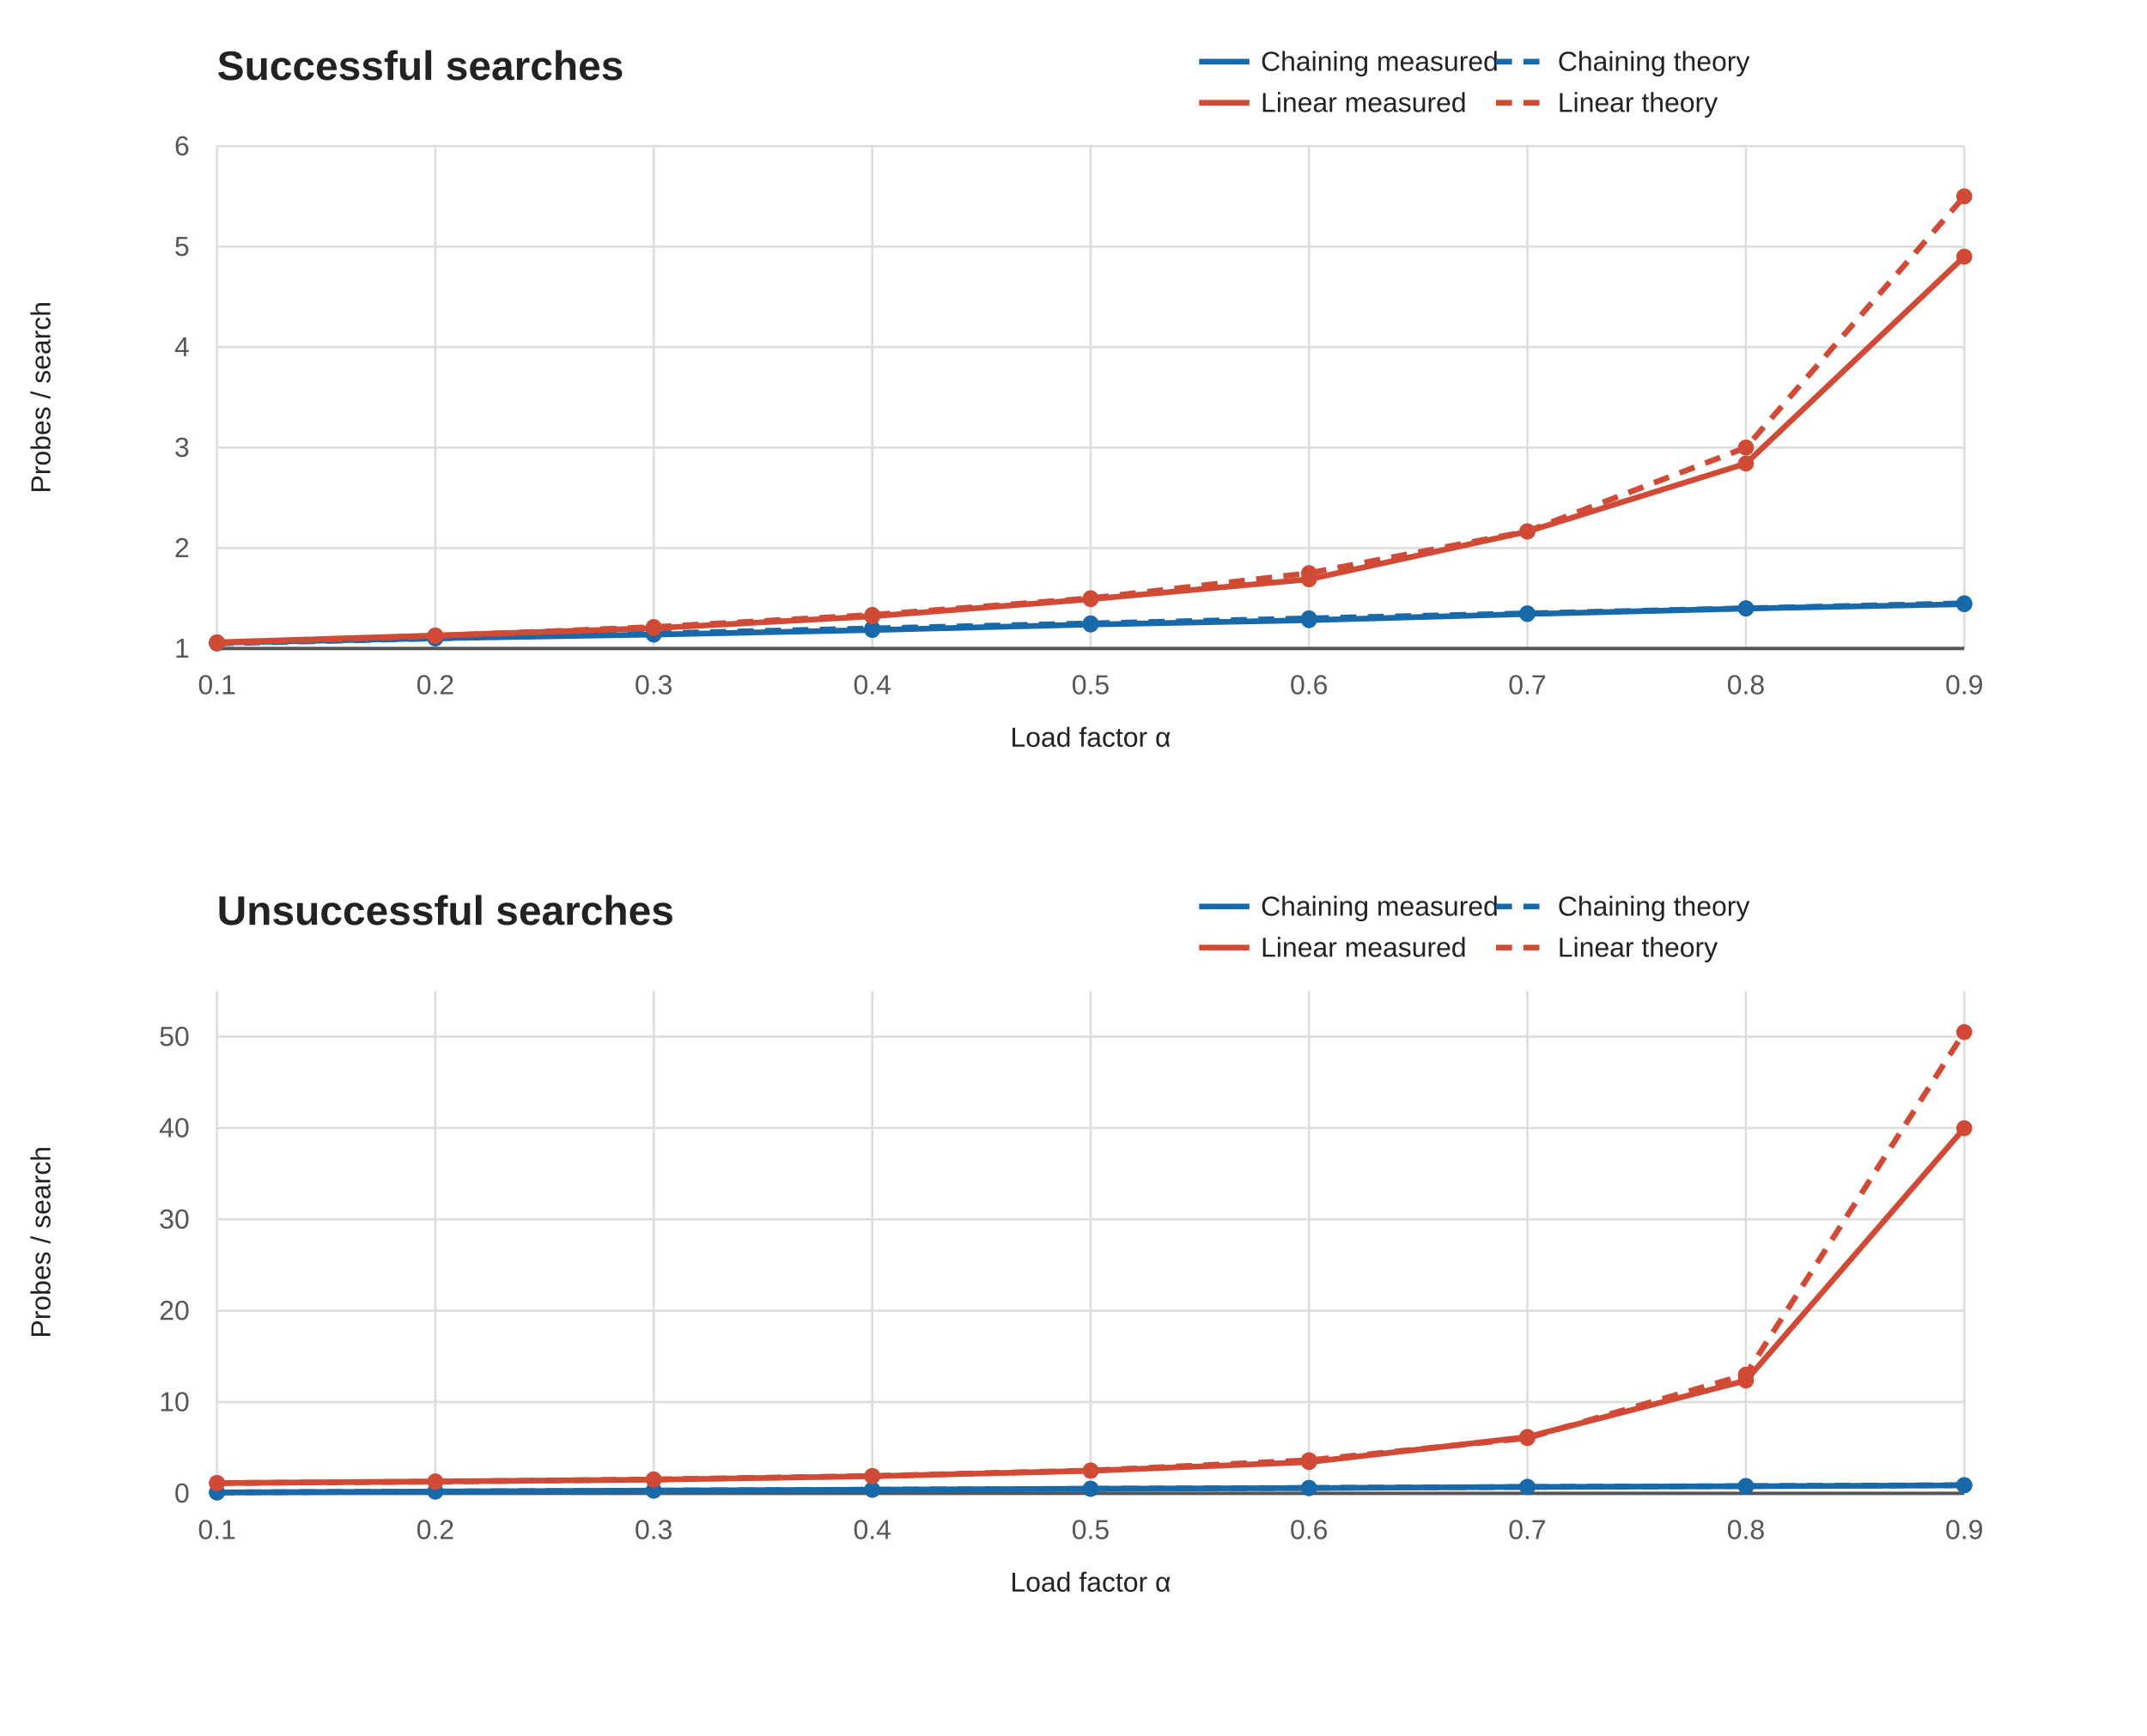
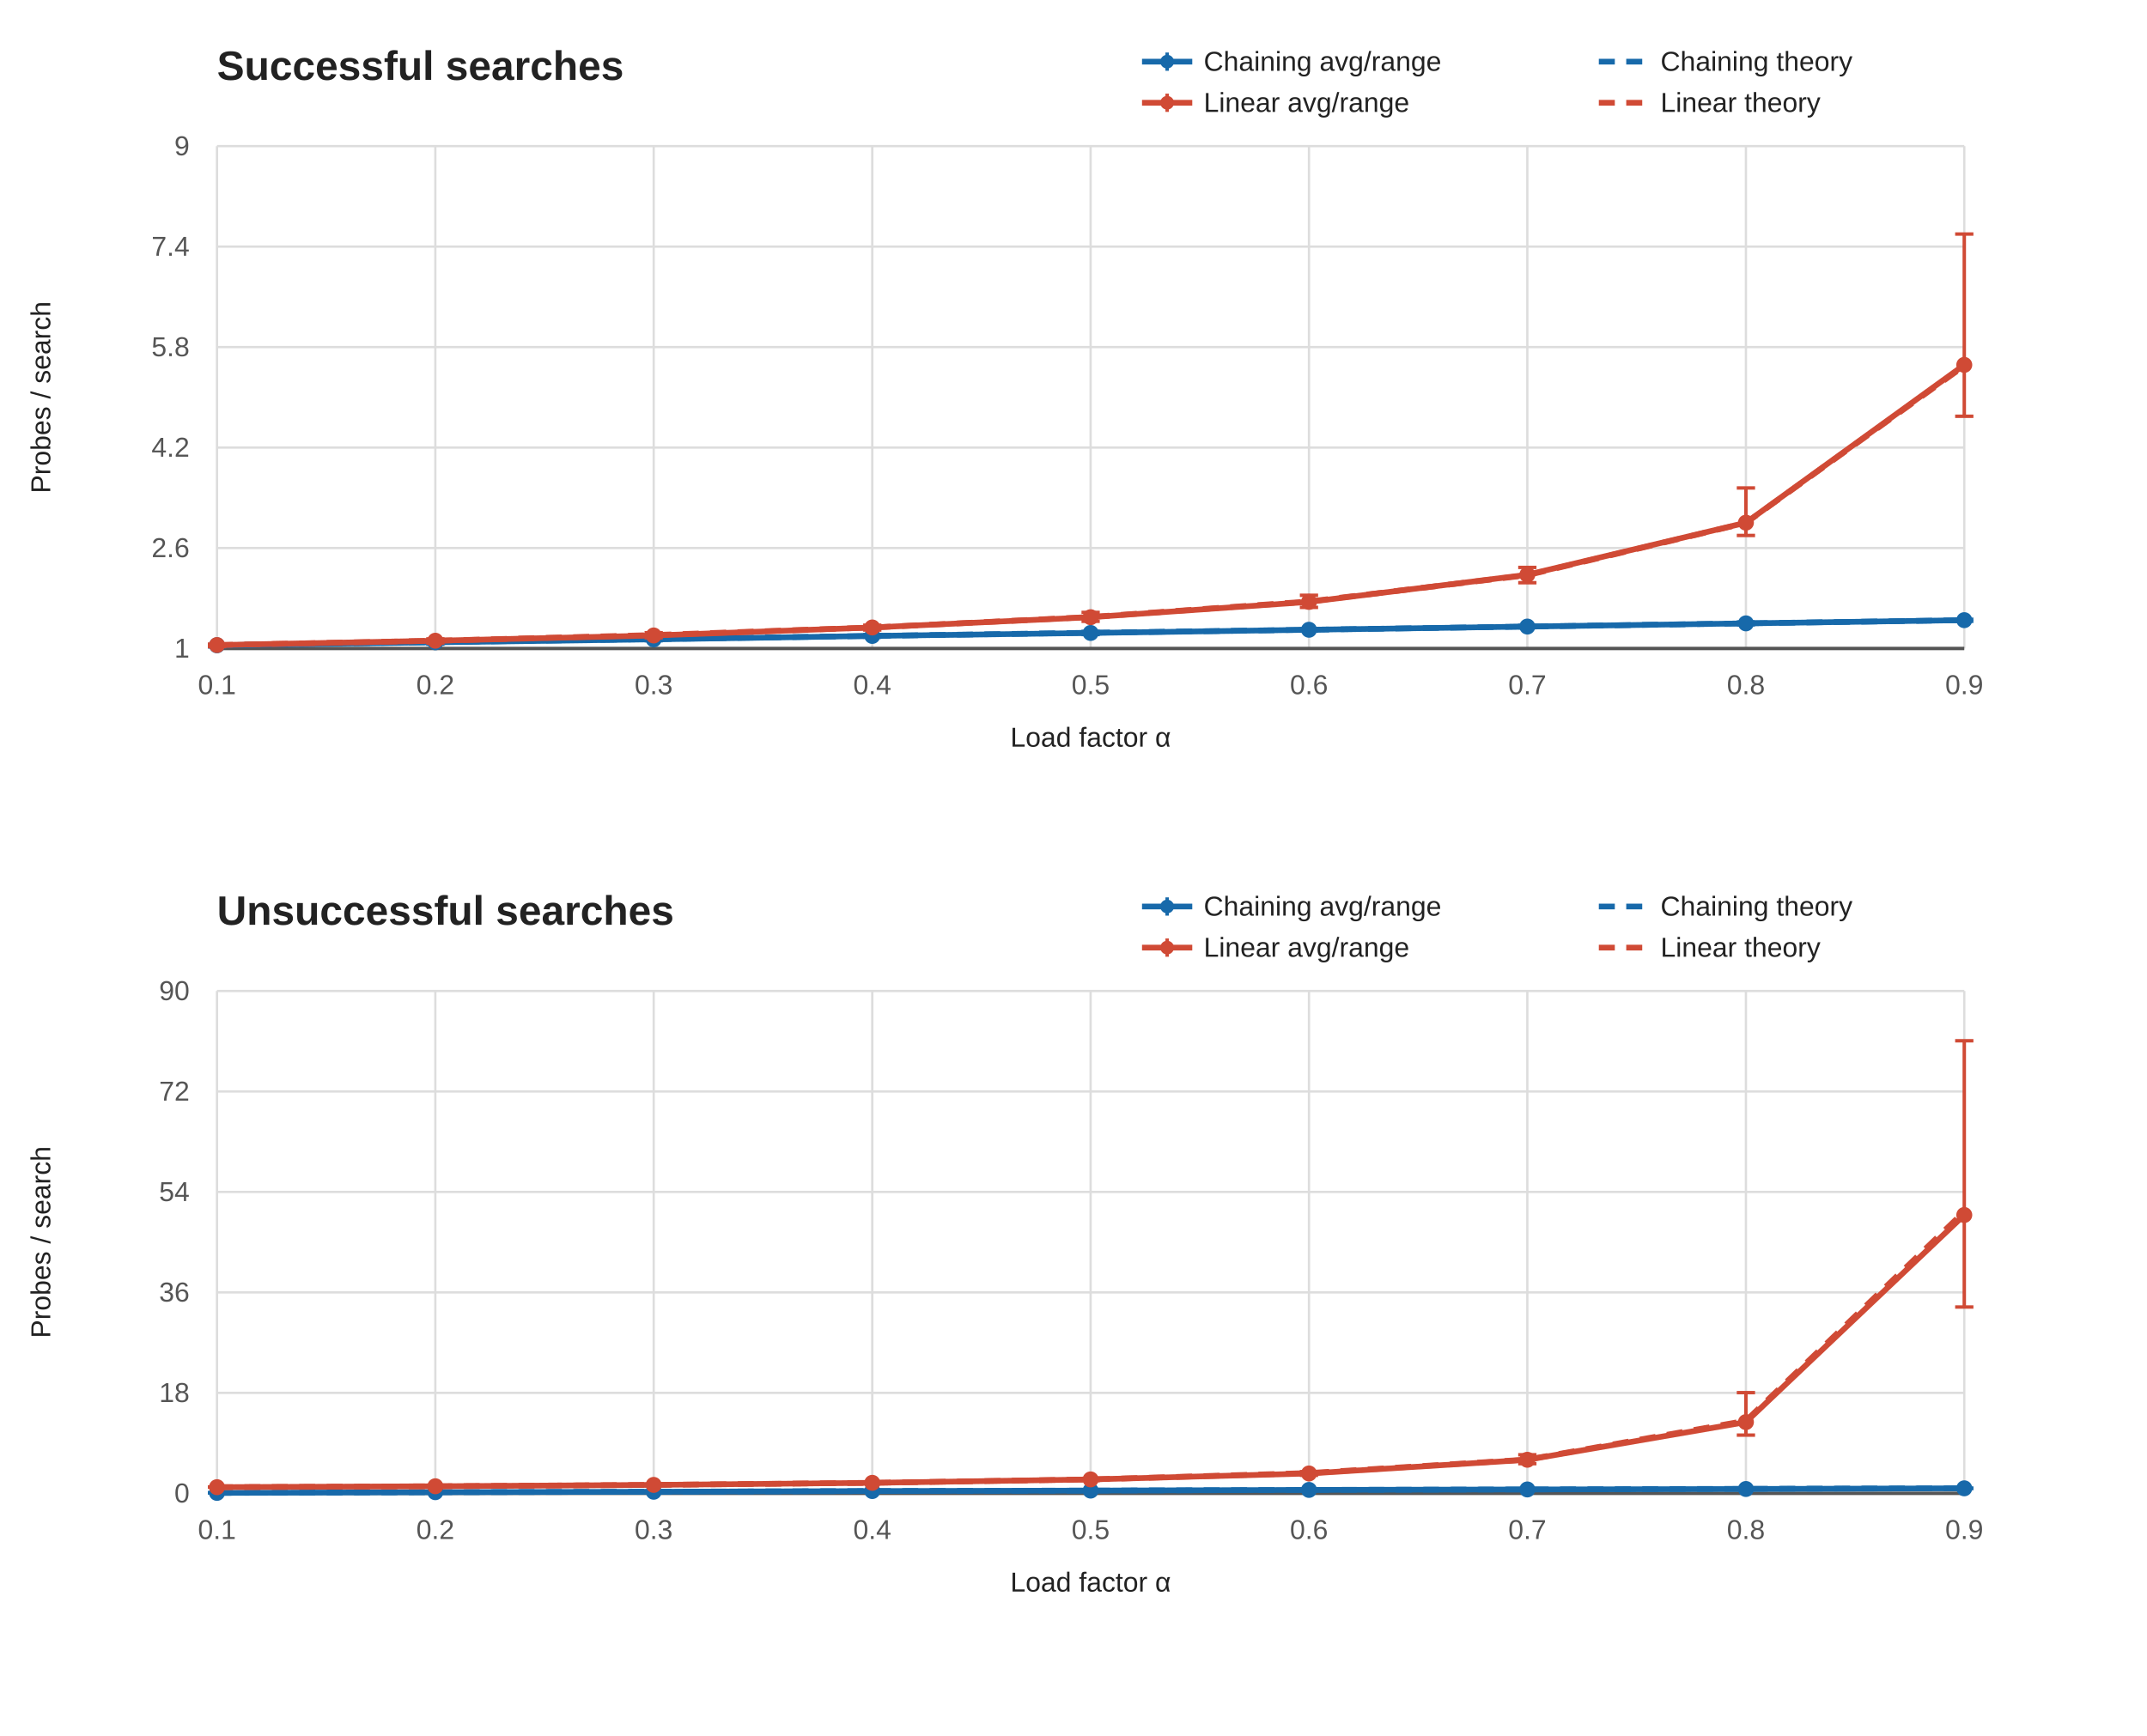
<svg xmlns="http://www.w3.org/2000/svg" width="940" height="760" viewBox="0 0 940 760">
  <style>
text{font-family:Arial,sans-serif;fill:#222}
.title{font-size:18px;font-weight:bold}
.tick{font-size:12px;fill:#555}
.axis-label,.legend{font-size:12px}
.grid{stroke:#ddd;stroke-width:1}
.axis{stroke:#555;stroke-width:1.5}
- .chain-measured{fill:none;stroke:#1769aa;stroke-width:2.5}
+ .chain-average{fill:none;stroke:#1769aa;stroke-width:2.5}
.chain-theory{fill:none;stroke:#1769aa;stroke-width:2.5;stroke-dasharray:7 5}
- .linear-measured{fill:none;stroke:#d04a35;stroke-width:2.5}
+ .linear-average{fill:none;stroke:#d04a35;stroke-width:2.5}
.linear-theory{fill:none;stroke:#d04a35;stroke-width:2.5;stroke-dasharray:7 5}
- .chain-measured-point{fill:#1769aa}
- .chain-theory-point{fill:#1769aa}
- .linear-measured-point{fill:#d04a35}
- .linear-theory-point{fill:#d04a35}
+ .chain-range{stroke:#1769aa;stroke-width:1.5}
+ .linear-range{stroke:#d04a35;stroke-width:1.5}
+ .chain-point{fill:#1769aa}
+ .linear-point{fill:#d04a35}
</style>
  <text x="95" y="35" class="title">Successful searches</text>
  <line x1="95" y1="284.0" x2="860" y2="284.0" class="grid" />
  <text x="83" y="288.0" text-anchor="end" class="tick">1</text>
  <line x1="95" y1="240.0" x2="860" y2="240.0" class="grid" />
-   <text x="83" y="244.0" text-anchor="end" class="tick">2</text>
+   <text x="83" y="244.0" text-anchor="end" class="tick">2.6</text>
  <line x1="95" y1="196.0" x2="860" y2="196.0" class="grid" />
-   <text x="83" y="200.0" text-anchor="end" class="tick">3</text>
+   <text x="83" y="200.0" text-anchor="end" class="tick">4.2</text>
  <line x1="95" y1="152.0" x2="860" y2="152.0" class="grid" />
-   <text x="83" y="156.0" text-anchor="end" class="tick">4</text>
+   <text x="83" y="156.0" text-anchor="end" class="tick">5.8</text>
  <line x1="95" y1="108.0" x2="860" y2="108.0" class="grid" />
-   <text x="83" y="112.0" text-anchor="end" class="tick">5</text>
+   <text x="83" y="112.0" text-anchor="end" class="tick">7.4</text>
  <line x1="95" y1="64.0" x2="860" y2="64.0" class="grid" />
-   <text x="83" y="68.0" text-anchor="end" class="tick">6</text>
+   <text x="83" y="68.0" text-anchor="end" class="tick">9</text>
  <line x1="95.0" y1="64" x2="95.0" y2="284" class="grid" />
  <text x="95.0" y="304" text-anchor="middle" class="tick">0.1</text>
  <line x1="190.6" y1="64" x2="190.6" y2="284" class="grid" />
  <text x="190.6" y="304" text-anchor="middle" class="tick">0.2</text>
  <line x1="286.2" y1="64" x2="286.2" y2="284" class="grid" />
  <text x="286.2" y="304" text-anchor="middle" class="tick">0.3</text>
  <line x1="381.9" y1="64" x2="381.9" y2="284" class="grid" />
  <text x="381.9" y="304" text-anchor="middle" class="tick">0.4</text>
  <line x1="477.5" y1="64" x2="477.5" y2="284" class="grid" />
  <text x="477.5" y="304" text-anchor="middle" class="tick">0.5</text>
  <line x1="573.1" y1="64" x2="573.1" y2="284" class="grid" />
  <text x="573.1" y="304" text-anchor="middle" class="tick">0.6</text>
  <line x1="668.7" y1="64" x2="668.7" y2="284" class="grid" />
  <text x="668.7" y="304" text-anchor="middle" class="tick">0.7</text>
  <line x1="764.4" y1="64" x2="764.4" y2="284" class="grid" />
  <text x="764.4" y="304" text-anchor="middle" class="tick">0.8</text>
  <line x1="860.0" y1="64" x2="860.0" y2="284" class="grid" />
  <text x="860.0" y="304" text-anchor="middle" class="tick">0.9</text>
  <line x1="95" y1="284" x2="860" y2="284" class="axis" />
-   <polyline points="95.0,281.5 190.6,279.5 286.2,277.9 381.9,275.9 477.5,273.5 573.1,271.6 668.7,268.9 764.4,266.5 860.0,264.6" class="chain-measured" />
-   <circle cx="95.0" cy="281.5" r="3.5" class="chain-measured-point" />
-   <circle cx="190.6" cy="279.5" r="3.5" class="chain-measured-point" />
-   <circle cx="286.2" cy="277.9" r="3.5" class="chain-measured-point" />
-   <circle cx="381.9" cy="275.9" r="3.5" class="chain-measured-point" />
-   <circle cx="477.5" cy="273.5" r="3.5" class="chain-measured-point" />
-   <circle cx="573.1" cy="271.6" r="3.5" class="chain-measured-point" />
-   <circle cx="668.7" cy="268.9" r="3.5" class="chain-measured-point" />
-   <circle cx="764.4" cy="266.5" r="3.5" class="chain-measured-point" />
-   <circle cx="860.0" cy="264.6" r="3.5" class="chain-measured-point" />
-   <polyline points="95.0,281.8 190.6,279.6 286.2,277.4 381.9,275.2 477.5,273.0 573.1,270.8 668.7,268.6 764.4,266.4 860.0,264.2" class="chain-theory" />
-   <circle cx="95.0" cy="281.8" r="3.5" class="chain-theory-point" />
-   <circle cx="190.6" cy="279.6" r="3.5" class="chain-theory-point" />
-   <circle cx="286.2" cy="277.4" r="3.5" class="chain-theory-point" />
-   <circle cx="381.9" cy="275.2" r="3.5" class="chain-theory-point" />
-   <circle cx="477.5" cy="273.0" r="3.5" class="chain-theory-point" />
-   <circle cx="573.1" cy="270.8" r="3.5" class="chain-theory-point" />
-   <circle cx="668.7" cy="268.6" r="3.5" class="chain-theory-point" />
-   <circle cx="764.4" cy="266.4" r="3.5" class="chain-theory-point" />
-   <circle cx="860.0" cy="264.2" r="3.5" class="chain-theory-point" />
-   <polyline points="95.0,281.3 190.6,278.3 286.2,275.1 381.9,269.9 477.5,262.4 573.1,253.7 668.7,232.8 764.4,203.0 860.0,112.4" class="linear-measured" />
-   <circle cx="95.0" cy="281.3" r="3.5" class="linear-measured-point" />
-   <circle cx="190.6" cy="278.3" r="3.5" class="linear-measured-point" />
-   <circle cx="286.2" cy="275.1" r="3.5" class="linear-measured-point" />
-   <circle cx="381.9" cy="269.9" r="3.5" class="linear-measured-point" />
-   <circle cx="477.5" cy="262.4" r="3.5" class="linear-measured-point" />
-   <circle cx="573.1" cy="253.7" r="3.5" class="linear-measured-point" />
-   <circle cx="668.7" cy="232.8" r="3.5" class="linear-measured-point" />
-   <circle cx="764.4" cy="203.0" r="3.5" class="linear-measured-point" />
-   <circle cx="860.0" cy="112.4" r="3.5" class="linear-measured-point" />
-   <polyline points="95.0,281.6 190.6,278.5 286.2,274.6 381.9,269.3 477.5,262.0 573.1,251.0 668.7,232.7 764.4,196.0 860.0,86.0" class="linear-theory" />
-   <circle cx="95.0" cy="281.6" r="3.5" class="linear-theory-point" />
-   <circle cx="190.6" cy="278.5" r="3.5" class="linear-theory-point" />
-   <circle cx="286.2" cy="274.6" r="3.5" class="linear-theory-point" />
-   <circle cx="381.9" cy="269.3" r="3.5" class="linear-theory-point" />
-   <circle cx="477.5" cy="262.0" r="3.5" class="linear-theory-point" />
-   <circle cx="573.1" cy="251.0" r="3.5" class="linear-theory-point" />
-   <circle cx="668.7" cy="232.7" r="3.5" class="linear-theory-point" />
-   <circle cx="764.4" cy="196.0" r="3.5" class="linear-theory-point" />
-   <circle cx="860.0" cy="86.0" r="3.5" class="linear-theory-point" />
+   <polyline points="95.0,282.6 190.6,281.3 286.2,280.0 381.9,278.5 477.5,277.2 573.1,275.8 668.7,274.4 764.4,273.0 860.0,271.6" class="chain-average" />
+   <line x1="95.0" y1="282.3" x2="95.0" y2="283.3" class="chain-range" />
+   <line x1="91.0" y1="282.3" x2="99.0" y2="282.3" class="chain-range" />
+   <line x1="91.0" y1="283.3" x2="99.0" y2="283.3" class="chain-range" />
+   <circle cx="95.0" cy="282.6" r="3.5" class="chain-point" />
+   <line x1="190.6" y1="280.6" x2="190.6" y2="282.1" class="chain-range" />
+   <line x1="186.6" y1="280.6" x2="194.6" y2="280.6" class="chain-range" />
+   <line x1="186.6" y1="282.1" x2="194.6" y2="282.1" class="chain-range" />
+   <circle cx="190.6" cy="281.3" r="3.5" class="chain-point" />
+   <line x1="286.2" y1="279.3" x2="286.2" y2="280.6" class="chain-range" />
+   <line x1="282.2" y1="279.3" x2="290.2" y2="279.3" class="chain-range" />
+   <line x1="282.2" y1="280.6" x2="290.2" y2="280.6" class="chain-range" />
+   <circle cx="286.2" cy="280.0" r="3.5" class="chain-point" />
+   <line x1="381.9" y1="277.9" x2="381.9" y2="279.1" class="chain-range" />
+   <line x1="377.9" y1="277.9" x2="385.9" y2="277.9" class="chain-range" />
+   <line x1="377.9" y1="279.1" x2="385.9" y2="279.1" class="chain-range" />
+   <circle cx="381.9" cy="278.5" r="3.5" class="chain-point" />
+   <line x1="477.5" y1="276.5" x2="477.5" y2="277.9" class="chain-range" />
+   <line x1="473.5" y1="276.5" x2="481.5" y2="276.5" class="chain-range" />
+   <line x1="473.5" y1="277.9" x2="481.5" y2="277.9" class="chain-range" />
+   <circle cx="477.5" cy="277.2" r="3.5" class="chain-point" />
+   <line x1="573.1" y1="275.4" x2="573.1" y2="276.4" class="chain-range" />
+   <line x1="569.1" y1="275.4" x2="577.1" y2="275.4" class="chain-range" />
+   <line x1="569.1" y1="276.4" x2="577.1" y2="276.4" class="chain-range" />
+   <circle cx="573.1" cy="275.8" r="3.5" class="chain-point" />
+   <line x1="668.7" y1="273.9" x2="668.7" y2="274.9" class="chain-range" />
+   <line x1="664.7" y1="273.9" x2="672.7" y2="273.9" class="chain-range" />
+   <line x1="664.7" y1="274.9" x2="672.7" y2="274.9" class="chain-range" />
+   <circle cx="668.7" cy="274.4" r="3.5" class="chain-point" />
+   <line x1="764.4" y1="272.4" x2="764.4" y2="273.6" class="chain-range" />
+   <line x1="760.4" y1="272.4" x2="768.4" y2="272.4" class="chain-range" />
+   <line x1="760.4" y1="273.6" x2="768.4" y2="273.6" class="chain-range" />
+   <circle cx="764.4" cy="273.0" r="3.5" class="chain-point" />
+   <line x1="860.0" y1="271.2" x2="860.0" y2="272.1" class="chain-range" />
+   <line x1="856.0" y1="271.2" x2="864.0" y2="271.2" class="chain-range" />
+   <line x1="856.0" y1="272.1" x2="864.0" y2="272.1" class="chain-range" />
+   <circle cx="860.0" cy="271.6" r="3.5" class="chain-point" />
+   <polyline points="95.0,282.6 190.6,281.2 286.2,279.9 381.9,278.5 477.5,277.1 573.1,275.8 668.7,274.4 764.4,273.0 860.0,271.6" class="chain-theory" />
+   <polyline points="95.0,282.5 190.6,280.6 286.2,278.3 381.9,274.8 477.5,270.3 573.1,263.6 668.7,251.7 764.4,228.9 860.0,159.8" class="linear-average" />
+   <line x1="95.0" y1="282.1" x2="95.0" y2="283.2" class="linear-range" />
+   <line x1="91.0" y1="282.1" x2="99.0" y2="282.1" class="linear-range" />
+   <line x1="91.0" y1="283.2" x2="99.0" y2="283.2" class="linear-range" />
+   <circle cx="95.0" cy="282.5" r="3.5" class="linear-point" />
+   <line x1="190.6" y1="279.8" x2="190.6" y2="281.6" class="linear-range" />
+   <line x1="186.6" y1="279.8" x2="194.6" y2="279.8" class="linear-range" />
+   <line x1="186.6" y1="281.6" x2="194.6" y2="281.6" class="linear-range" />
+   <circle cx="190.6" cy="280.6" r="3.5" class="linear-point" />
+   <line x1="286.2" y1="277.1" x2="286.2" y2="279.3" class="linear-range" />
+   <line x1="282.2" y1="277.1" x2="290.2" y2="277.1" class="linear-range" />
+   <line x1="282.2" y1="279.3" x2="290.2" y2="279.3" class="linear-range" />
+   <circle cx="286.2" cy="278.3" r="3.5" class="linear-point" />
+   <line x1="381.9" y1="273.8" x2="381.9" y2="275.9" class="linear-range" />
+   <line x1="377.9" y1="273.8" x2="385.9" y2="273.8" class="linear-range" />
+   <line x1="377.9" y1="275.9" x2="385.9" y2="275.9" class="linear-range" />
+   <circle cx="381.9" cy="274.8" r="3.5" class="linear-point" />
+   <line x1="477.5" y1="268.2" x2="477.5" y2="272.1" class="linear-range" />
+   <line x1="473.5" y1="268.2" x2="481.5" y2="268.2" class="linear-range" />
+   <line x1="473.5" y1="272.1" x2="481.5" y2="272.1" class="linear-range" />
+   <circle cx="477.5" cy="270.3" r="3.5" class="linear-point" />
+   <line x1="573.1" y1="260.7" x2="573.1" y2="266.0" class="linear-range" />
+   <line x1="569.1" y1="260.7" x2="577.1" y2="260.7" class="linear-range" />
+   <line x1="569.1" y1="266.0" x2="577.1" y2="266.0" class="linear-range" />
+   <circle cx="573.1" cy="263.6" r="3.5" class="linear-point" />
+   <line x1="668.7" y1="248.5" x2="668.7" y2="255.2" class="linear-range" />
+   <line x1="664.7" y1="248.5" x2="672.7" y2="248.5" class="linear-range" />
+   <line x1="664.7" y1="255.2" x2="672.7" y2="255.2" class="linear-range" />
+   <circle cx="668.7" cy="251.7" r="3.5" class="linear-point" />
+   <line x1="764.4" y1="213.7" x2="764.4" y2="234.5" class="linear-range" />
+   <line x1="760.4" y1="213.7" x2="768.4" y2="213.7" class="linear-range" />
+   <line x1="760.4" y1="234.5" x2="768.4" y2="234.5" class="linear-range" />
+   <circle cx="764.4" cy="228.9" r="3.5" class="linear-point" />
+   <line x1="860.0" y1="102.5" x2="860.0" y2="182.3" class="linear-range" />
+   <line x1="856.0" y1="102.5" x2="864.0" y2="102.5" class="linear-range" />
+   <line x1="856.0" y1="182.3" x2="864.0" y2="182.3" class="linear-range" />
+   <circle cx="860.0" cy="159.8" r="3.5" class="linear-point" />
+   <polyline points="95.0,282.5 190.6,280.6 286.2,278.1 381.9,274.8 477.5,270.2 573.1,263.4 668.7,251.9 764.4,229.0 860.0,160.2" class="linear-theory" />
  <text x="22" y="174.0" transform="rotate(-90 22 174.0)" text-anchor="middle" class="axis-label">Probes / search</text>
  <text x="477.5" y="327" text-anchor="middle" class="axis-label">Load factor α</text>
-   <line x1="525" y1="27" x2="547" y2="27" class="chain-measured" />
-   <text x="552" y="31" class="legend">Chaining measured</text>
-   <line x1="655" y1="27" x2="677" y2="27" class="chain-theory" />
-   <text x="682" y="31" class="legend">Chaining theory</text>
-   <line x1="525" y1="45" x2="547" y2="45" class="linear-measured" />
-   <text x="552" y="49" class="legend">Linear measured</text>
-   <line x1="655" y1="45" x2="677" y2="45" class="linear-theory" />
-   <text x="682" y="49" class="legend">Linear theory</text>
+   <line x1="500" y1="27" x2="522" y2="27" class="chain-average" />
+   <text x="527" y="31" class="legend">Chaining avg/range</text>
+   <circle cx="511" cy="27" r="3" class="chain-point" />
+   <line x1="511" y1="23" x2="511" y2="31" class="chain-range" />
+   <line x1="700" y1="27" x2="722" y2="27" class="chain-theory" />
+   <text x="727" y="31" class="legend">Chaining theory</text>
+   <line x1="500" y1="45" x2="522" y2="45" class="linear-average" />
+   <text x="527" y="49" class="legend">Linear avg/range</text>
+   <circle cx="511" cy="45" r="3" class="linear-point" />
+   <line x1="511" y1="41" x2="511" y2="49" class="linear-range" />
+   <line x1="700" y1="45" x2="722" y2="45" class="linear-theory" />
+   <text x="727" y="49" class="legend">Linear theory</text>
  <text x="95" y="405" class="title">Unsuccessful searches</text>
  <line x1="95" y1="654.0" x2="860" y2="654.0" class="grid" />
  <text x="83" y="658.0" text-anchor="end" class="tick">0</text>
-   <line x1="95" y1="614.0" x2="860" y2="614.0" class="grid" />
-   <text x="83" y="618.0" text-anchor="end" class="tick">10</text>
-   <line x1="95" y1="574.0" x2="860" y2="574.0" class="grid" />
-   <text x="83" y="578.0" text-anchor="end" class="tick">20</text>
-   <line x1="95" y1="534.0" x2="860" y2="534.0" class="grid" />
-   <text x="83" y="538.0" text-anchor="end" class="tick">30</text>
-   <line x1="95" y1="494.0" x2="860" y2="494.0" class="grid" />
-   <text x="83" y="498.0" text-anchor="end" class="tick">40</text>
-   <line x1="95" y1="454.0" x2="860" y2="454.0" class="grid" />
-   <text x="83" y="458.0" text-anchor="end" class="tick">50</text>
+   <line x1="95" y1="610.0" x2="860" y2="610.0" class="grid" />
+   <text x="83" y="614.0" text-anchor="end" class="tick">18</text>
+   <line x1="95" y1="566.0" x2="860" y2="566.0" class="grid" />
+   <text x="83" y="570.0" text-anchor="end" class="tick">36</text>
+   <line x1="95" y1="522.0" x2="860" y2="522.0" class="grid" />
+   <text x="83" y="526.0" text-anchor="end" class="tick">54</text>
+   <line x1="95" y1="478.0" x2="860" y2="478.0" class="grid" />
+   <text x="83" y="482.0" text-anchor="end" class="tick">72</text>
+   <line x1="95" y1="434.0" x2="860" y2="434.0" class="grid" />
+   <text x="83" y="438.0" text-anchor="end" class="tick">90</text>
  <line x1="95.0" y1="434" x2="95.0" y2="654" class="grid" />
  <text x="95.0" y="674" text-anchor="middle" class="tick">0.1</text>
  <line x1="190.6" y1="434" x2="190.6" y2="654" class="grid" />
  <text x="190.6" y="674" text-anchor="middle" class="tick">0.2</text>
  <line x1="286.2" y1="434" x2="286.2" y2="654" class="grid" />
  <text x="286.2" y="674" text-anchor="middle" class="tick">0.3</text>
  <line x1="381.9" y1="434" x2="381.9" y2="654" class="grid" />
  <text x="381.9" y="674" text-anchor="middle" class="tick">0.4</text>
  <line x1="477.5" y1="434" x2="477.5" y2="654" class="grid" />
  <text x="477.5" y="674" text-anchor="middle" class="tick">0.5</text>
  <line x1="573.1" y1="434" x2="573.1" y2="654" class="grid" />
  <text x="573.1" y="674" text-anchor="middle" class="tick">0.6</text>
  <line x1="668.7" y1="434" x2="668.7" y2="654" class="grid" />
  <text x="668.7" y="674" text-anchor="middle" class="tick">0.7</text>
  <line x1="764.4" y1="434" x2="764.4" y2="654" class="grid" />
  <text x="764.4" y="674" text-anchor="middle" class="tick">0.8</text>
  <line x1="860.0" y1="434" x2="860.0" y2="654" class="grid" />
  <text x="860.0" y="674" text-anchor="middle" class="tick">0.9</text>
  <line x1="95" y1="654" x2="860" y2="654" class="axis" />
-   <polyline points="95.0,653.6 190.6,653.2 286.2,652.8 381.9,652.4 477.5,652.0 573.1,651.7 668.7,651.2 764.4,650.9 860.0,650.5" class="chain-measured" />
-   <circle cx="95.0" cy="653.6" r="3.5" class="chain-measured-point" />
-   <circle cx="190.6" cy="653.2" r="3.5" class="chain-measured-point" />
-   <circle cx="286.2" cy="652.8" r="3.5" class="chain-measured-point" />
-   <circle cx="381.9" cy="652.4" r="3.5" class="chain-measured-point" />
-   <circle cx="477.5" cy="652.0" r="3.5" class="chain-measured-point" />
-   <circle cx="573.1" cy="651.7" r="3.5" class="chain-measured-point" />
-   <circle cx="668.7" cy="651.2" r="3.5" class="chain-measured-point" />
-   <circle cx="764.4" cy="650.9" r="3.5" class="chain-measured-point" />
-   <circle cx="860.0" cy="650.5" r="3.5" class="chain-measured-point" />
-   <polyline points="95.0,653.6 190.6,653.2 286.2,652.8 381.9,652.4 477.5,652.0 573.1,651.6 668.7,651.2 764.4,650.8 860.0,650.4" class="chain-theory" />
-   <circle cx="95.0" cy="653.6" r="3.5" class="chain-theory-point" />
-   <circle cx="190.6" cy="653.2" r="3.5" class="chain-theory-point" />
-   <circle cx="286.2" cy="652.8" r="3.5" class="chain-theory-point" />
-   <circle cx="381.9" cy="652.4" r="3.5" class="chain-theory-point" />
-   <circle cx="477.5" cy="652.0" r="3.5" class="chain-theory-point" />
-   <circle cx="573.1" cy="651.6" r="3.5" class="chain-theory-point" />
-   <circle cx="668.7" cy="651.2" r="3.5" class="chain-theory-point" />
-   <circle cx="764.4" cy="650.8" r="3.5" class="chain-theory-point" />
-   <circle cx="860.0" cy="650.4" r="3.5" class="chain-theory-point" />
-   <polyline points="95.0,649.5 190.6,648.8 286.2,648.0 381.9,646.5 477.5,644.1 573.1,640.3 668.7,629.3 764.4,604.6 860.0,494.1" class="linear-measured" />
-   <circle cx="95.0" cy="649.5" r="3.5" class="linear-measured-point" />
-   <circle cx="190.6" cy="648.8" r="3.5" class="linear-measured-point" />
-   <circle cx="286.2" cy="648.0" r="3.5" class="linear-measured-point" />
-   <circle cx="381.9" cy="646.5" r="3.5" class="linear-measured-point" />
-   <circle cx="477.5" cy="644.1" r="3.5" class="linear-measured-point" />
-   <circle cx="573.1" cy="640.3" r="3.5" class="linear-measured-point" />
-   <circle cx="668.7" cy="629.3" r="3.5" class="linear-measured-point" />
-   <circle cx="764.4" cy="604.6" r="3.5" class="linear-measured-point" />
-   <circle cx="860.0" cy="494.1" r="3.5" class="linear-measured-point" />
-   <polyline points="95.0,649.5 190.6,648.9 286.2,647.9 381.9,646.4 477.5,644.0 573.1,639.5 668.7,629.8 764.4,602.0 860.0,452.0" class="linear-theory" />
-   <circle cx="95.0" cy="649.5" r="3.5" class="linear-theory-point" />
-   <circle cx="190.6" cy="648.9" r="3.5" class="linear-theory-point" />
-   <circle cx="286.2" cy="647.9" r="3.5" class="linear-theory-point" />
-   <circle cx="381.9" cy="646.4" r="3.5" class="linear-theory-point" />
-   <circle cx="477.5" cy="644.0" r="3.5" class="linear-theory-point" />
-   <circle cx="573.1" cy="639.5" r="3.5" class="linear-theory-point" />
-   <circle cx="668.7" cy="629.8" r="3.5" class="linear-theory-point" />
-   <circle cx="764.4" cy="602.0" r="3.5" class="linear-theory-point" />
-   <circle cx="860.0" cy="452.0" r="3.5" class="linear-theory-point" />
+   <polyline points="95.0,653.8 190.6,653.5 286.2,653.3 381.9,653.0 477.5,652.8 573.1,652.5 668.7,652.3 764.4,652.1 860.0,651.8" class="chain-average" />
+   <line x1="95.0" y1="653.7" x2="95.0" y2="653.8" class="chain-range" />
+   <line x1="91.0" y1="653.7" x2="99.0" y2="653.7" class="chain-range" />
+   <line x1="91.0" y1="653.8" x2="99.0" y2="653.8" class="chain-range" />
+   <circle cx="95.0" cy="653.8" r="3.5" class="chain-point" />
+   <line x1="190.6" y1="653.5" x2="190.6" y2="653.6" class="chain-range" />
+   <line x1="186.6" y1="653.5" x2="194.6" y2="653.5" class="chain-range" />
+   <line x1="186.6" y1="653.6" x2="194.6" y2="653.6" class="chain-range" />
+   <circle cx="190.6" cy="653.5" r="3.5" class="chain-point" />
+   <line x1="286.2" y1="653.2" x2="286.2" y2="653.3" class="chain-range" />
+   <line x1="282.2" y1="653.2" x2="290.2" y2="653.2" class="chain-range" />
+   <line x1="282.2" y1="653.3" x2="290.2" y2="653.3" class="chain-range" />
+   <circle cx="286.2" cy="653.3" r="3.5" class="chain-point" />
+   <line x1="381.9" y1="653.0" x2="381.9" y2="653.1" class="chain-range" />
+   <line x1="377.9" y1="653.0" x2="385.9" y2="653.0" class="chain-range" />
+   <line x1="377.9" y1="653.1" x2="385.9" y2="653.1" class="chain-range" />
+   <circle cx="381.9" cy="653.0" r="3.5" class="chain-point" />
+   <line x1="477.5" y1="652.7" x2="477.5" y2="652.9" class="chain-range" />
+   <line x1="473.5" y1="652.7" x2="481.5" y2="652.7" class="chain-range" />
+   <line x1="473.5" y1="652.9" x2="481.5" y2="652.9" class="chain-range" />
+   <circle cx="477.5" cy="652.8" r="3.5" class="chain-point" />
+   <line x1="573.1" y1="652.4" x2="573.1" y2="652.6" class="chain-range" />
+   <line x1="569.1" y1="652.4" x2="577.1" y2="652.4" class="chain-range" />
+   <line x1="569.1" y1="652.6" x2="577.1" y2="652.6" class="chain-range" />
+   <circle cx="573.1" cy="652.5" r="3.5" class="chain-point" />
+   <line x1="668.7" y1="652.2" x2="668.7" y2="652.4" class="chain-range" />
+   <line x1="664.7" y1="652.2" x2="672.7" y2="652.2" class="chain-range" />
+   <line x1="664.7" y1="652.4" x2="672.7" y2="652.4" class="chain-range" />
+   <circle cx="668.7" cy="652.3" r="3.5" class="chain-point" />
+   <line x1="764.4" y1="652.0" x2="764.4" y2="652.1" class="chain-range" />
+   <line x1="760.4" y1="652.0" x2="768.4" y2="652.0" class="chain-range" />
+   <line x1="760.4" y1="652.1" x2="768.4" y2="652.1" class="chain-range" />
+   <circle cx="764.4" cy="652.1" r="3.5" class="chain-point" />
+   <line x1="860.0" y1="651.7" x2="860.0" y2="651.9" class="chain-range" />
+   <line x1="856.0" y1="651.7" x2="864.0" y2="651.7" class="chain-range" />
+   <line x1="856.0" y1="651.9" x2="864.0" y2="651.9" class="chain-range" />
+   <circle cx="860.0" cy="651.8" r="3.5" class="chain-point" />
+   <polyline points="95.0,653.8 190.6,653.5 286.2,653.3 381.9,653.0 477.5,652.8 573.1,652.5 668.7,652.3 764.4,652.0 860.0,651.8" class="chain-theory" />
+   <polyline points="95.0,651.3 190.6,650.9 286.2,650.3 381.9,649.4 477.5,647.9 573.1,645.3 668.7,639.3 764.4,622.8 860.0,532.1" class="linear-average" />
+   <line x1="95.0" y1="651.2" x2="95.0" y2="651.3" class="linear-range" />
+   <line x1="91.0" y1="651.2" x2="99.0" y2="651.2" class="linear-range" />
+   <line x1="91.0" y1="651.3" x2="99.0" y2="651.3" class="linear-range" />
+   <circle cx="95.0" cy="651.3" r="3.5" class="linear-point" />
+   <line x1="190.6" y1="650.8" x2="190.6" y2="650.9" class="linear-range" />
+   <line x1="186.6" y1="650.8" x2="194.6" y2="650.8" class="linear-range" />
+   <line x1="186.6" y1="650.9" x2="194.6" y2="650.9" class="linear-range" />
+   <circle cx="190.6" cy="650.9" r="3.5" class="linear-point" />
+   <line x1="286.2" y1="650.2" x2="286.2" y2="650.4" class="linear-range" />
+   <line x1="282.2" y1="650.2" x2="290.2" y2="650.2" class="linear-range" />
+   <line x1="282.2" y1="650.4" x2="290.2" y2="650.4" class="linear-range" />
+   <circle cx="286.2" cy="650.3" r="3.5" class="linear-point" />
+   <line x1="381.9" y1="649.2" x2="381.9" y2="649.6" class="linear-range" />
+   <line x1="377.9" y1="649.2" x2="385.9" y2="649.2" class="linear-range" />
+   <line x1="377.9" y1="649.6" x2="385.9" y2="649.6" class="linear-range" />
+   <circle cx="381.9" cy="649.4" r="3.5" class="linear-point" />
+   <line x1="477.5" y1="647.5" x2="477.5" y2="648.4" class="linear-range" />
+   <line x1="473.5" y1="647.5" x2="481.5" y2="647.5" class="linear-range" />
+   <line x1="473.5" y1="648.4" x2="481.5" y2="648.4" class="linear-range" />
+   <circle cx="477.5" cy="647.9" r="3.5" class="linear-point" />
+   <line x1="573.1" y1="644.5" x2="573.1" y2="646.1" class="linear-range" />
+   <line x1="569.1" y1="644.5" x2="577.1" y2="644.5" class="linear-range" />
+   <line x1="569.1" y1="646.1" x2="577.1" y2="646.1" class="linear-range" />
+   <circle cx="573.1" cy="645.3" r="3.5" class="linear-point" />
+   <line x1="668.7" y1="637.1" x2="668.7" y2="641.0" class="linear-range" />
+   <line x1="664.7" y1="637.1" x2="672.7" y2="637.1" class="linear-range" />
+   <line x1="664.7" y1="641.0" x2="672.7" y2="641.0" class="linear-range" />
+   <circle cx="668.7" cy="639.3" r="3.5" class="linear-point" />
+   <line x1="764.4" y1="609.9" x2="764.4" y2="628.5" class="linear-range" />
+   <line x1="760.4" y1="609.9" x2="768.4" y2="609.9" class="linear-range" />
+   <line x1="760.4" y1="628.5" x2="768.4" y2="628.5" class="linear-range" />
+   <circle cx="764.4" cy="622.8" r="3.5" class="linear-point" />
+   <line x1="860.0" y1="455.8" x2="860.0" y2="572.4" class="linear-range" />
+   <line x1="856.0" y1="455.8" x2="864.0" y2="455.8" class="linear-range" />
+   <line x1="856.0" y1="572.4" x2="864.0" y2="572.4" class="linear-range" />
+   <circle cx="860.0" cy="532.1" r="3.5" class="linear-point" />
+   <polyline points="95.0,651.3 190.6,650.9 286.2,650.3 381.9,649.4 477.5,647.9 573.1,645.1 668.7,639.2 764.4,622.2 860.0,530.6" class="linear-theory" />
  <text x="22" y="544.0" transform="rotate(-90 22 544.0)" text-anchor="middle" class="axis-label">Probes / search</text>
  <text x="477.5" y="697" text-anchor="middle" class="axis-label">Load factor α</text>
-   <line x1="525" y1="397" x2="547" y2="397" class="chain-measured" />
-   <text x="552" y="401" class="legend">Chaining measured</text>
-   <line x1="655" y1="397" x2="677" y2="397" class="chain-theory" />
-   <text x="682" y="401" class="legend">Chaining theory</text>
-   <line x1="525" y1="415" x2="547" y2="415" class="linear-measured" />
-   <text x="552" y="419" class="legend">Linear measured</text>
-   <line x1="655" y1="415" x2="677" y2="415" class="linear-theory" />
-   <text x="682" y="419" class="legend">Linear theory</text>
+   <line x1="500" y1="397" x2="522" y2="397" class="chain-average" />
+   <text x="527" y="401" class="legend">Chaining avg/range</text>
+   <circle cx="511" cy="397" r="3" class="chain-point" />
+   <line x1="511" y1="393" x2="511" y2="401" class="chain-range" />
+   <line x1="700" y1="397" x2="722" y2="397" class="chain-theory" />
+   <text x="727" y="401" class="legend">Chaining theory</text>
+   <line x1="500" y1="415" x2="522" y2="415" class="linear-average" />
+   <text x="527" y="419" class="legend">Linear avg/range</text>
+   <circle cx="511" cy="415" r="3" class="linear-point" />
+   <line x1="511" y1="411" x2="511" y2="419" class="linear-range" />
+   <line x1="700" y1="415" x2="722" y2="415" class="linear-theory" />
+   <text x="727" y="419" class="legend">Linear theory</text>
</svg>
